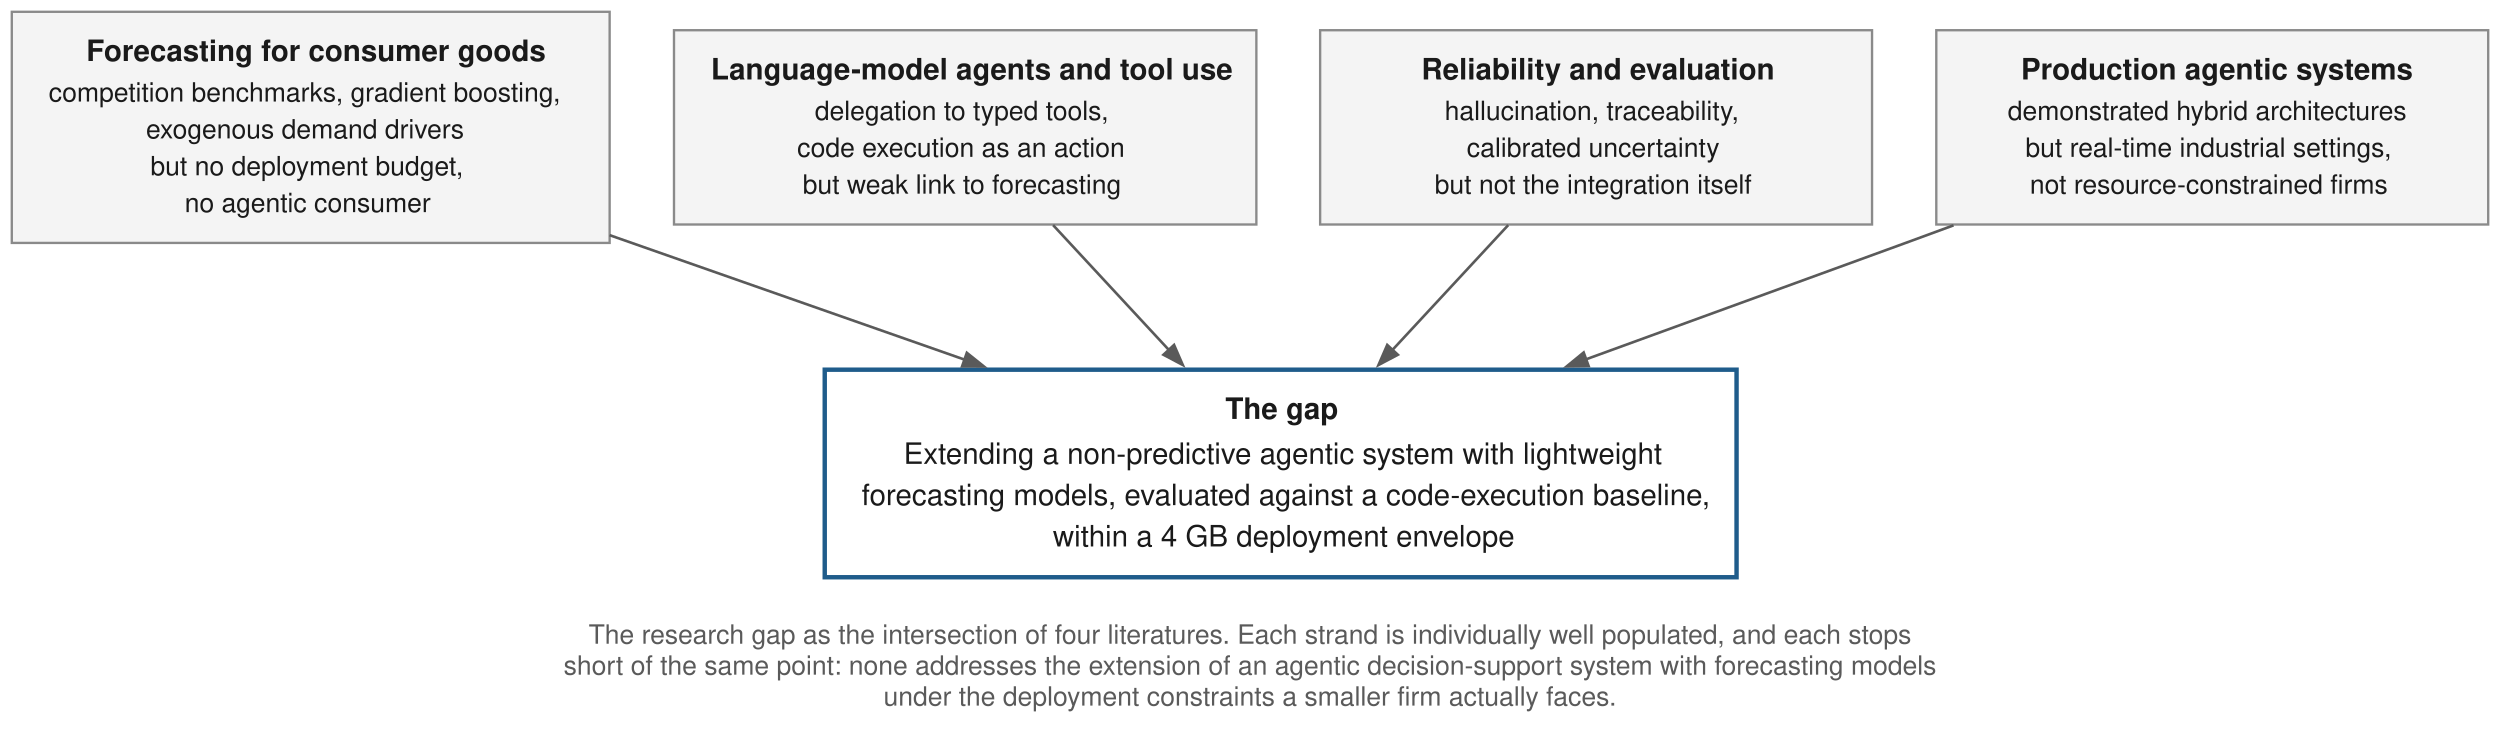
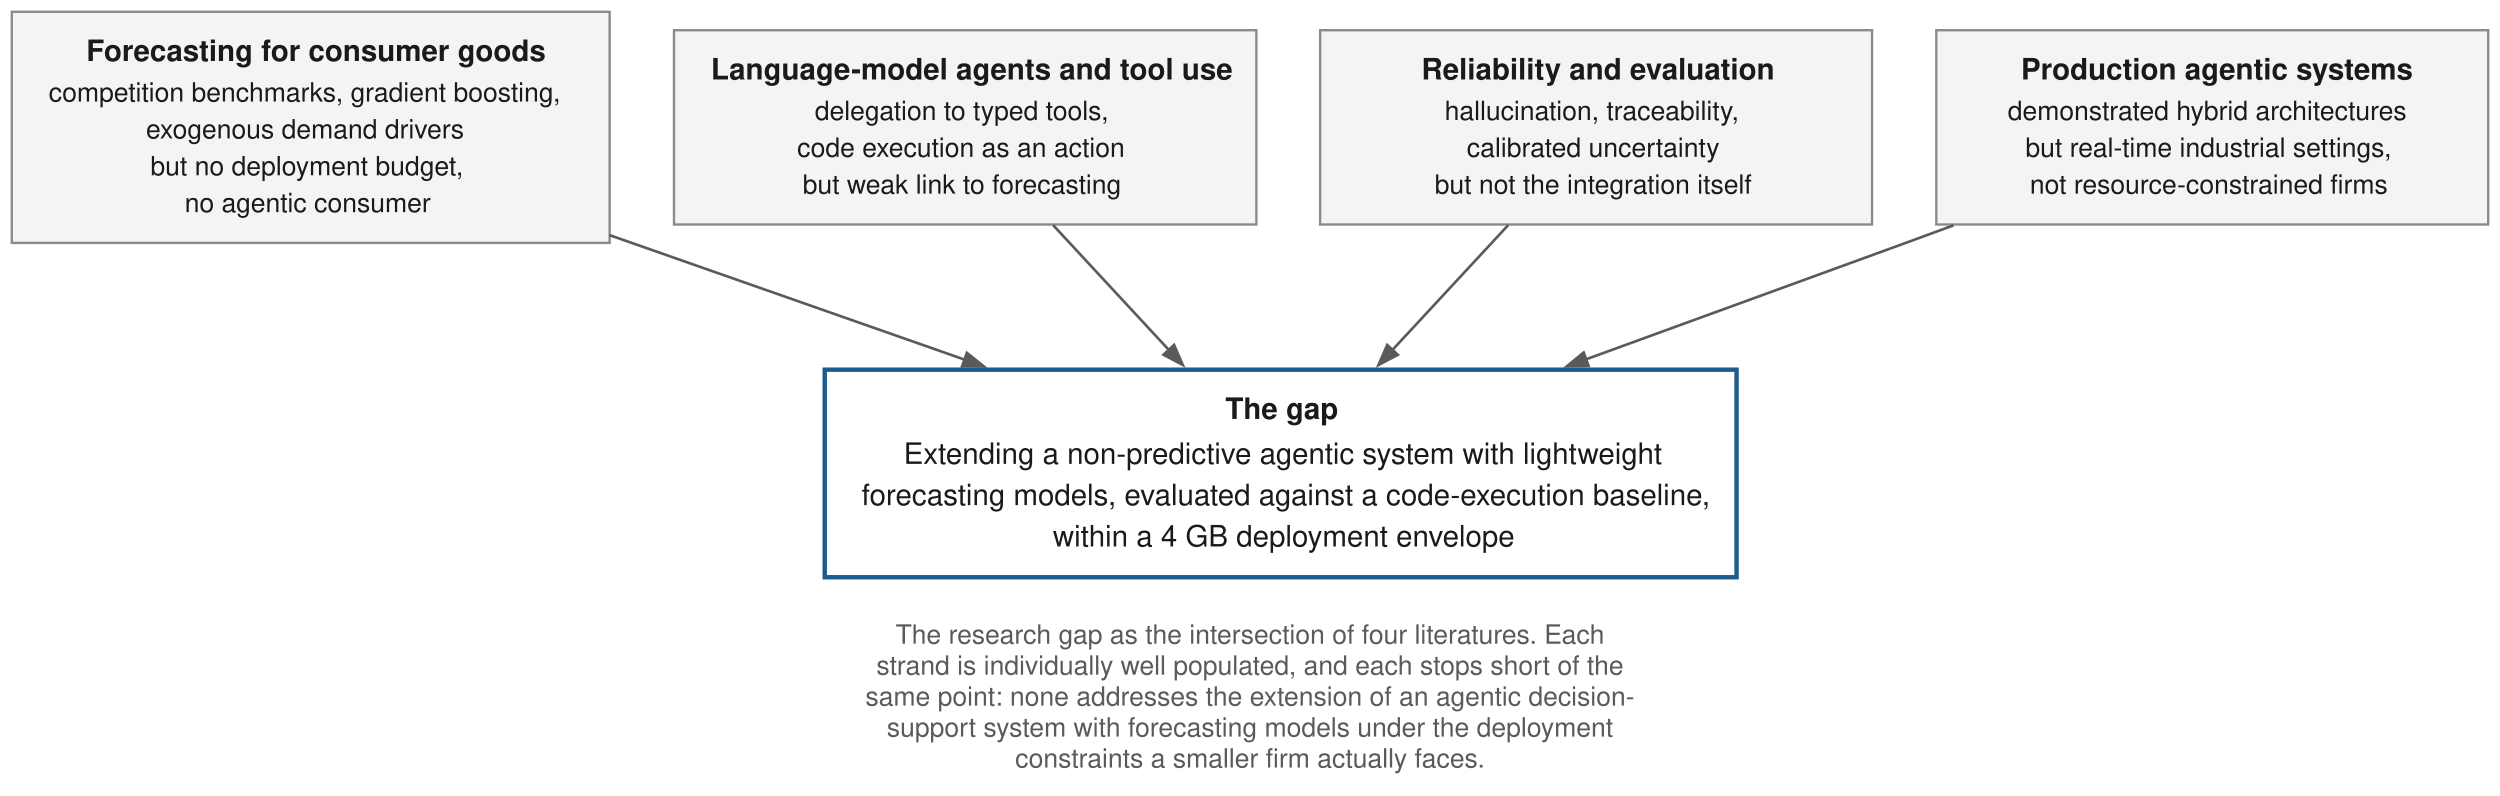
- <svg xmlns="http://www.w3.org/2000/svg" width="848pt" height="249pt" viewBox="0.00 0.00 848.00 249.00">
-   <g id="graph0" class="graph" transform="scale(1 1) rotate(0) translate(4 245.3)">
-     <polygon fill="white" stroke="none" points="-4,4 -4,-245.3 844,-245.3 844,4 -4,4" />
-     <text xml:space="preserve" text-anchor="middle" x="420" y="-26.95" font-family="Helvetica,sans-Serif" font-size="9.00" fill="#5a5a5a">The research gap as the intersection of four literatures. Each strand is individually well populated, and each stops</text>
-     <text xml:space="preserve" text-anchor="middle" x="420" y="-16.45" font-family="Helvetica,sans-Serif" font-size="9.00" fill="#5a5a5a">short of the same point: none addresses the extension of an agentic decision-support system with forecasting models</text>
-     <text xml:space="preserve" text-anchor="middle" x="420" y="-5.95" font-family="Helvetica,sans-Serif" font-size="9.00" fill="#5a5a5a">under the deployment constraints a smaller firm actually faces.</text>
+ <svg xmlns="http://www.w3.org/2000/svg" width="848pt" height="270pt" viewBox="0.00 0.00 848.00 270.00">
+   <g id="graph0" class="graph" transform="scale(1 1) rotate(0) translate(4 266.3)">
+     <polygon fill="white" stroke="none" points="-4,4 -4,-266.3 844,-266.3 844,4 -4,4" />
+     <text xml:space="preserve" text-anchor="middle" x="420" y="-47.95" font-family="Helvetica,sans-Serif" font-size="9.00" fill="#5a5a5a">The research gap as the intersection of four literatures. Each</text>
+     <text xml:space="preserve" text-anchor="middle" x="420" y="-37.45" font-family="Helvetica,sans-Serif" font-size="9.00" fill="#5a5a5a">strand is individually well populated, and each stops short of the</text>
+     <text xml:space="preserve" text-anchor="middle" x="420" y="-26.95" font-family="Helvetica,sans-Serif" font-size="9.00" fill="#5a5a5a">same point: none addresses the extension of an agentic decision-</text>
+     <text xml:space="preserve" text-anchor="middle" x="420" y="-16.45" font-family="Helvetica,sans-Serif" font-size="9.00" fill="#5a5a5a">support system with forecasting models under the deployment</text>
+     <text xml:space="preserve" text-anchor="middle" x="420" y="-5.95" font-family="Helvetica,sans-Serif" font-size="9.00" fill="#5a5a5a">constraints a smaller firm actually faces.</text>
    <g id="node1" class="node">
-       <polygon fill="#f4f4f4" stroke="#8a8a8a" stroke-width="0.8" points="202.79,-241.3 0,-241.3 0,-162.9 202.79,-162.9 202.79,-241.3" />
-       <text xml:space="preserve" text-anchor="start" x="25.27" y="-224.6" font-family="Helvetica,sans-Serif" font-weight="bold" font-size="10.00" fill="#1a1a1a">Forecasting for consumer goods</text>
-       <text xml:space="preserve" text-anchor="start" x="12.52" y="-210.85" font-family="Helvetica,sans-Serif" font-size="9.00" fill="#1a1a1a">competition benchmarks, gradient boosting,</text>
-       <text xml:space="preserve" text-anchor="start" x="45.52" y="-198.35" font-family="Helvetica,sans-Serif" font-size="9.00" fill="#1a1a1a">exogenous demand drivers</text>
-       <text xml:space="preserve" text-anchor="start" x="47.02" y="-185.85" font-family="Helvetica,sans-Serif" font-size="9.00" fill="#1a1a1a">but no deployment budget,</text>
-       <text xml:space="preserve" text-anchor="start" x="58.64" y="-173.35" font-family="Helvetica,sans-Serif" font-size="9.00" fill="#1a1a1a">no agentic consumer</text>
+       <polygon fill="#f4f4f4" stroke="#8a8a8a" stroke-width="0.8" points="202.79,-262.3 0,-262.3 0,-183.9 202.79,-183.9 202.79,-262.3" />
+       <text xml:space="preserve" text-anchor="start" x="25.27" y="-245.6" font-family="Helvetica,sans-Serif" font-weight="bold" font-size="10.00" fill="#1a1a1a">Forecasting for consumer goods</text>
+       <text xml:space="preserve" text-anchor="start" x="12.52" y="-231.85" font-family="Helvetica,sans-Serif" font-size="9.00" fill="#1a1a1a">competition benchmarks, gradient boosting,</text>
+       <text xml:space="preserve" text-anchor="start" x="45.52" y="-219.35" font-family="Helvetica,sans-Serif" font-size="9.00" fill="#1a1a1a">exogenous demand drivers</text>
+       <text xml:space="preserve" text-anchor="start" x="47.02" y="-206.85" font-family="Helvetica,sans-Serif" font-size="9.00" fill="#1a1a1a">but no deployment budget,</text>
+       <text xml:space="preserve" text-anchor="start" x="58.64" y="-194.35" font-family="Helvetica,sans-Serif" font-size="9.00" fill="#1a1a1a">no agentic consumer</text>
    </g>
    <g id="node5" class="node">
-       <polygon fill="white" stroke="#1f5c8b" stroke-width="1.5" points="585.04,-119.9 275.75,-119.9 275.75,-49.5 585.04,-49.5 585.04,-119.9" />
-       <text xml:space="preserve" text-anchor="start" x="411.64" y="-103.2" font-family="Helvetica,sans-Serif" font-weight="bold" font-size="10.00" fill="#1a1a1a">The gap</text>
-       <text xml:space="preserve" text-anchor="start" x="302.52" y="-87.95" font-family="Helvetica,sans-Serif" font-size="10.00" fill="#1a1a1a">Extending a non-predictive agentic system with lightweight</text>
-       <text xml:space="preserve" text-anchor="start" x="288.27" y="-73.95" font-family="Helvetica,sans-Serif" font-size="10.00" fill="#1a1a1a">forecasting models, evaluated against a code-execution baseline,</text>
-       <text xml:space="preserve" text-anchor="start" x="353.14" y="-59.95" font-family="Helvetica,sans-Serif" font-size="10.00" fill="#1a1a1a">within a 4 GB deployment envelope</text>
+       <polygon fill="white" stroke="#1f5c8b" stroke-width="1.5" points="585.04,-140.9 275.75,-140.9 275.75,-70.5 585.04,-70.5 585.04,-140.9" />
+       <text xml:space="preserve" text-anchor="start" x="411.64" y="-124.2" font-family="Helvetica,sans-Serif" font-weight="bold" font-size="10.00" fill="#1a1a1a">The gap</text>
+       <text xml:space="preserve" text-anchor="start" x="302.52" y="-108.95" font-family="Helvetica,sans-Serif" font-size="10.00" fill="#1a1a1a">Extending a non-predictive agentic system with lightweight</text>
+       <text xml:space="preserve" text-anchor="start" x="288.27" y="-94.95" font-family="Helvetica,sans-Serif" font-size="10.00" fill="#1a1a1a">forecasting models, evaluated against a code-execution baseline,</text>
+       <text xml:space="preserve" text-anchor="start" x="353.14" y="-80.95" font-family="Helvetica,sans-Serif" font-size="10.00" fill="#1a1a1a">within a 4 GB deployment envelope</text>
    </g>
    <g id="edge1" class="edge">
-       <path fill="none" stroke="#5a5a5a" stroke-width="0.9" d="M202.79,-165.53C241.02,-152.12 284.62,-136.83 323.35,-123.25" />
-       <polygon fill="#5a5a5a" stroke="#5a5a5a" stroke-width="0.9" points="323.95,-125.63 329.74,-121 322.33,-121.01 323.95,-125.63" />
+       <path fill="none" stroke="#5a5a5a" stroke-width="0.9" d="M202.79,-186.53C241.02,-173.12 284.62,-157.83 323.35,-144.25" />
+       <polygon fill="#5a5a5a" stroke="#5a5a5a" stroke-width="0.9" points="323.95,-146.63 329.74,-142 322.33,-142.01 323.95,-146.63" />
    </g>
    <g id="node2" class="node">
-       <polygon fill="#f4f4f4" stroke="#8a8a8a" stroke-width="0.8" points="422.16,-235.05 224.62,-235.05 224.62,-169.15 422.16,-169.15 422.16,-235.05" />
-       <text xml:space="preserve" text-anchor="start" x="237.14" y="-218.35" font-family="Helvetica,sans-Serif" font-weight="bold" font-size="10.00" fill="#1a1a1a">Language-model agents and tool use</text>
-       <text xml:space="preserve" text-anchor="start" x="272.39" y="-204.6" font-family="Helvetica,sans-Serif" font-size="9.00" fill="#1a1a1a">delegation to typed tools,</text>
-       <text xml:space="preserve" text-anchor="start" x="266.39" y="-192.1" font-family="Helvetica,sans-Serif" font-size="9.00" fill="#1a1a1a">code execution as an action</text>
-       <text xml:space="preserve" text-anchor="start" x="268.27" y="-179.6" font-family="Helvetica,sans-Serif" font-size="9.00" fill="#1a1a1a">but weak link to forecasting</text>
+       <polygon fill="#f4f4f4" stroke="#8a8a8a" stroke-width="0.8" points="422.16,-256.05 224.62,-256.05 224.62,-190.15 422.16,-190.15 422.16,-256.05" />
+       <text xml:space="preserve" text-anchor="start" x="237.14" y="-239.35" font-family="Helvetica,sans-Serif" font-weight="bold" font-size="10.00" fill="#1a1a1a">Language-model agents and tool use</text>
+       <text xml:space="preserve" text-anchor="start" x="272.39" y="-225.6" font-family="Helvetica,sans-Serif" font-size="9.00" fill="#1a1a1a">delegation to typed tools,</text>
+       <text xml:space="preserve" text-anchor="start" x="266.39" y="-213.1" font-family="Helvetica,sans-Serif" font-size="9.00" fill="#1a1a1a">code execution as an action</text>
+       <text xml:space="preserve" text-anchor="start" x="268.27" y="-200.6" font-family="Helvetica,sans-Serif" font-size="9.00" fill="#1a1a1a">but weak link to forecasting</text>
    </g>
    <g id="edge2" class="edge">
-       <path fill="none" stroke="#5a5a5a" stroke-width="0.9" d="M353.2,-168.95C365.43,-155.77 379.73,-140.35 392.67,-126.39" />
-       <polygon fill="#5a5a5a" stroke="#5a5a5a" stroke-width="0.9" points="394.24,-128.3 397.2,-121.5 390.64,-124.97 394.24,-128.3" />
+       <path fill="none" stroke="#5a5a5a" stroke-width="0.9" d="M353.2,-189.95C365.43,-176.77 379.73,-161.35 392.67,-147.39" />
+       <polygon fill="#5a5a5a" stroke="#5a5a5a" stroke-width="0.9" points="394.24,-149.3 397.2,-142.5 390.64,-145.97 394.24,-149.3" />
    </g>
    <g id="node3" class="node">
-       <polygon fill="#f4f4f4" stroke="#8a8a8a" stroke-width="0.8" points="631,-235.05 443.79,-235.05 443.79,-169.15 631,-169.15 631,-235.05" />
-       <text xml:space="preserve" text-anchor="start" x="478.14" y="-218.35" font-family="Helvetica,sans-Serif" font-weight="bold" font-size="10.00" fill="#1a1a1a">Reliability and evaluation</text>
-       <text xml:space="preserve" text-anchor="start" x="486.02" y="-204.6" font-family="Helvetica,sans-Serif" font-size="9.00" fill="#1a1a1a">hallucination, traceability,</text>
-       <text xml:space="preserve" text-anchor="start" x="493.52" y="-192.1" font-family="Helvetica,sans-Serif" font-size="9.00" fill="#1a1a1a">calibrated uncertainty</text>
-       <text xml:space="preserve" text-anchor="start" x="482.64" y="-179.6" font-family="Helvetica,sans-Serif" font-size="9.00" fill="#1a1a1a">but not the integration itself</text>
+       <polygon fill="#f4f4f4" stroke="#8a8a8a" stroke-width="0.8" points="631,-256.05 443.79,-256.05 443.79,-190.15 631,-190.15 631,-256.05" />
+       <text xml:space="preserve" text-anchor="start" x="478.14" y="-239.35" font-family="Helvetica,sans-Serif" font-weight="bold" font-size="10.00" fill="#1a1a1a">Reliability and evaluation</text>
+       <text xml:space="preserve" text-anchor="start" x="486.02" y="-225.6" font-family="Helvetica,sans-Serif" font-size="9.00" fill="#1a1a1a">hallucination, traceability,</text>
+       <text xml:space="preserve" text-anchor="start" x="493.52" y="-213.1" font-family="Helvetica,sans-Serif" font-size="9.00" fill="#1a1a1a">calibrated uncertainty</text>
+       <text xml:space="preserve" text-anchor="start" x="482.64" y="-200.6" font-family="Helvetica,sans-Serif" font-size="9.00" fill="#1a1a1a">but not the integration itself</text>
    </g>
    <g id="edge3" class="edge">
-       <path fill="none" stroke="#5a5a5a" stroke-width="0.9" d="M507.59,-168.95C495.36,-155.77 481.06,-140.35 468.12,-126.39" />
-       <polygon fill="#5a5a5a" stroke="#5a5a5a" stroke-width="0.9" points="470.15,-124.97 463.59,-121.5 466.55,-128.3 470.15,-124.97" />
+       <path fill="none" stroke="#5a5a5a" stroke-width="0.9" d="M507.59,-189.95C495.36,-176.77 481.06,-161.35 468.12,-147.39" />
+       <polygon fill="#5a5a5a" stroke="#5a5a5a" stroke-width="0.9" points="470.15,-145.97 463.59,-142.5 466.55,-149.3 470.15,-145.97" />
    </g>
    <g id="node4" class="node">
-       <polygon fill="#f4f4f4" stroke="#8a8a8a" stroke-width="0.8" points="840,-235.05 652.79,-235.05 652.79,-169.15 840,-169.15 840,-235.05" />
-       <text xml:space="preserve" text-anchor="start" x="681.52" y="-218.35" font-family="Helvetica,sans-Serif" font-weight="bold" font-size="10.00" fill="#1a1a1a">Production agentic systems</text>
-       <text xml:space="preserve" text-anchor="start" x="677.02" y="-204.6" font-family="Helvetica,sans-Serif" font-size="9.00" fill="#1a1a1a">demonstrated hybrid architectures</text>
-       <text xml:space="preserve" text-anchor="start" x="683.02" y="-192.1" font-family="Helvetica,sans-Serif" font-size="9.00" fill="#1a1a1a">but real-time industrial settings,</text>
-       <text xml:space="preserve" text-anchor="start" x="684.52" y="-179.6" font-family="Helvetica,sans-Serif" font-size="9.00" fill="#1a1a1a">not resource-constrained firms</text>
+       <polygon fill="#f4f4f4" stroke="#8a8a8a" stroke-width="0.8" points="840,-256.05 652.79,-256.05 652.79,-190.15 840,-190.15 840,-256.05" />
+       <text xml:space="preserve" text-anchor="start" x="681.52" y="-239.35" font-family="Helvetica,sans-Serif" font-weight="bold" font-size="10.00" fill="#1a1a1a">Production agentic systems</text>
+       <text xml:space="preserve" text-anchor="start" x="677.02" y="-225.6" font-family="Helvetica,sans-Serif" font-size="9.00" fill="#1a1a1a">demonstrated hybrid architectures</text>
+       <text xml:space="preserve" text-anchor="start" x="683.02" y="-213.1" font-family="Helvetica,sans-Serif" font-size="9.00" fill="#1a1a1a">but real-time industrial settings,</text>
+       <text xml:space="preserve" text-anchor="start" x="684.52" y="-200.6" font-family="Helvetica,sans-Serif" font-size="9.00" fill="#1a1a1a">not resource-constrained firms</text>
    </g>
    <g id="edge4" class="edge">
-       <path fill="none" stroke="#5a5a5a" stroke-width="0.9" d="M658.64,-168.87C648.89,-165.29 642.39,-162.9 642.39,-162.9 642.39,-162.9 587.62,-142.95 533.75,-123.34" />
-       <polygon fill="#5a5a5a" stroke="#5a5a5a" stroke-width="0.9" points="534.86,-121.13 527.44,-121.04 533.18,-125.74 534.86,-121.13" />
+       <path fill="none" stroke="#5a5a5a" stroke-width="0.9" d="M658.64,-189.87C648.89,-186.29 642.39,-183.9 642.39,-183.9 642.39,-183.9 587.62,-163.95 533.75,-144.34" />
+       <polygon fill="#5a5a5a" stroke="#5a5a5a" stroke-width="0.9" points="534.86,-142.13 527.44,-142.04 533.18,-146.74 534.86,-142.13" />
    </g>
  </g>
</svg>
